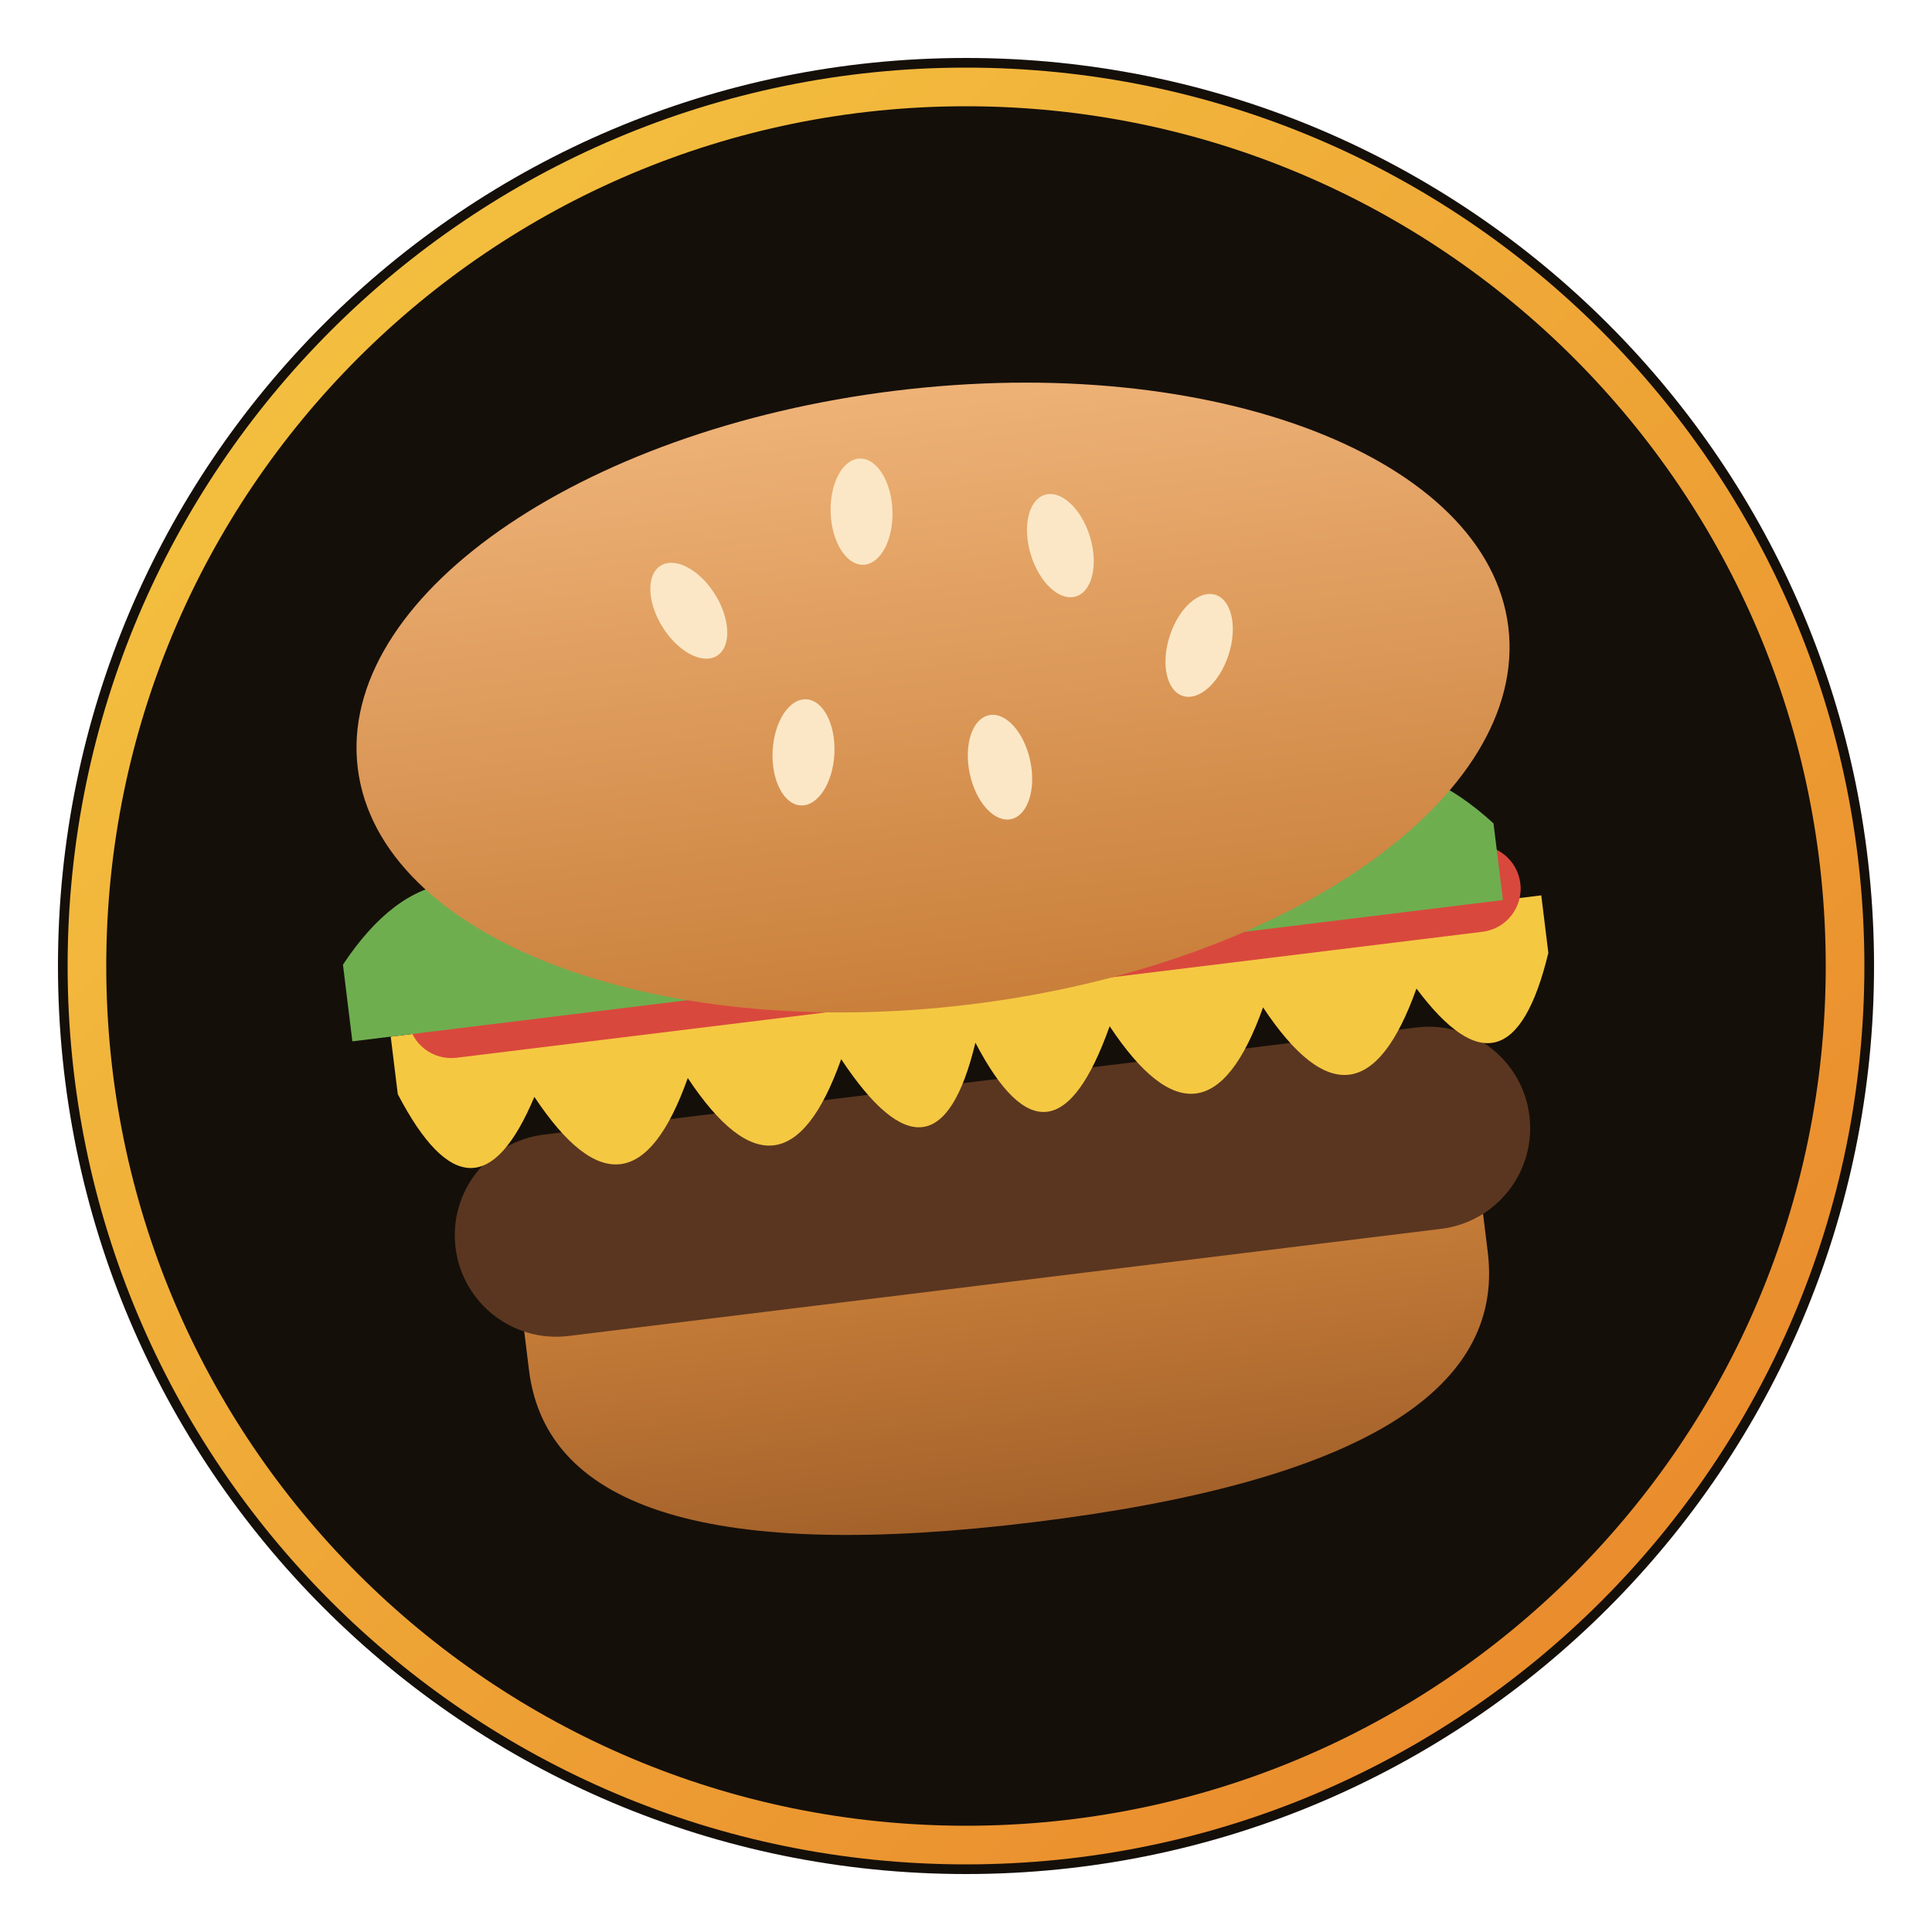
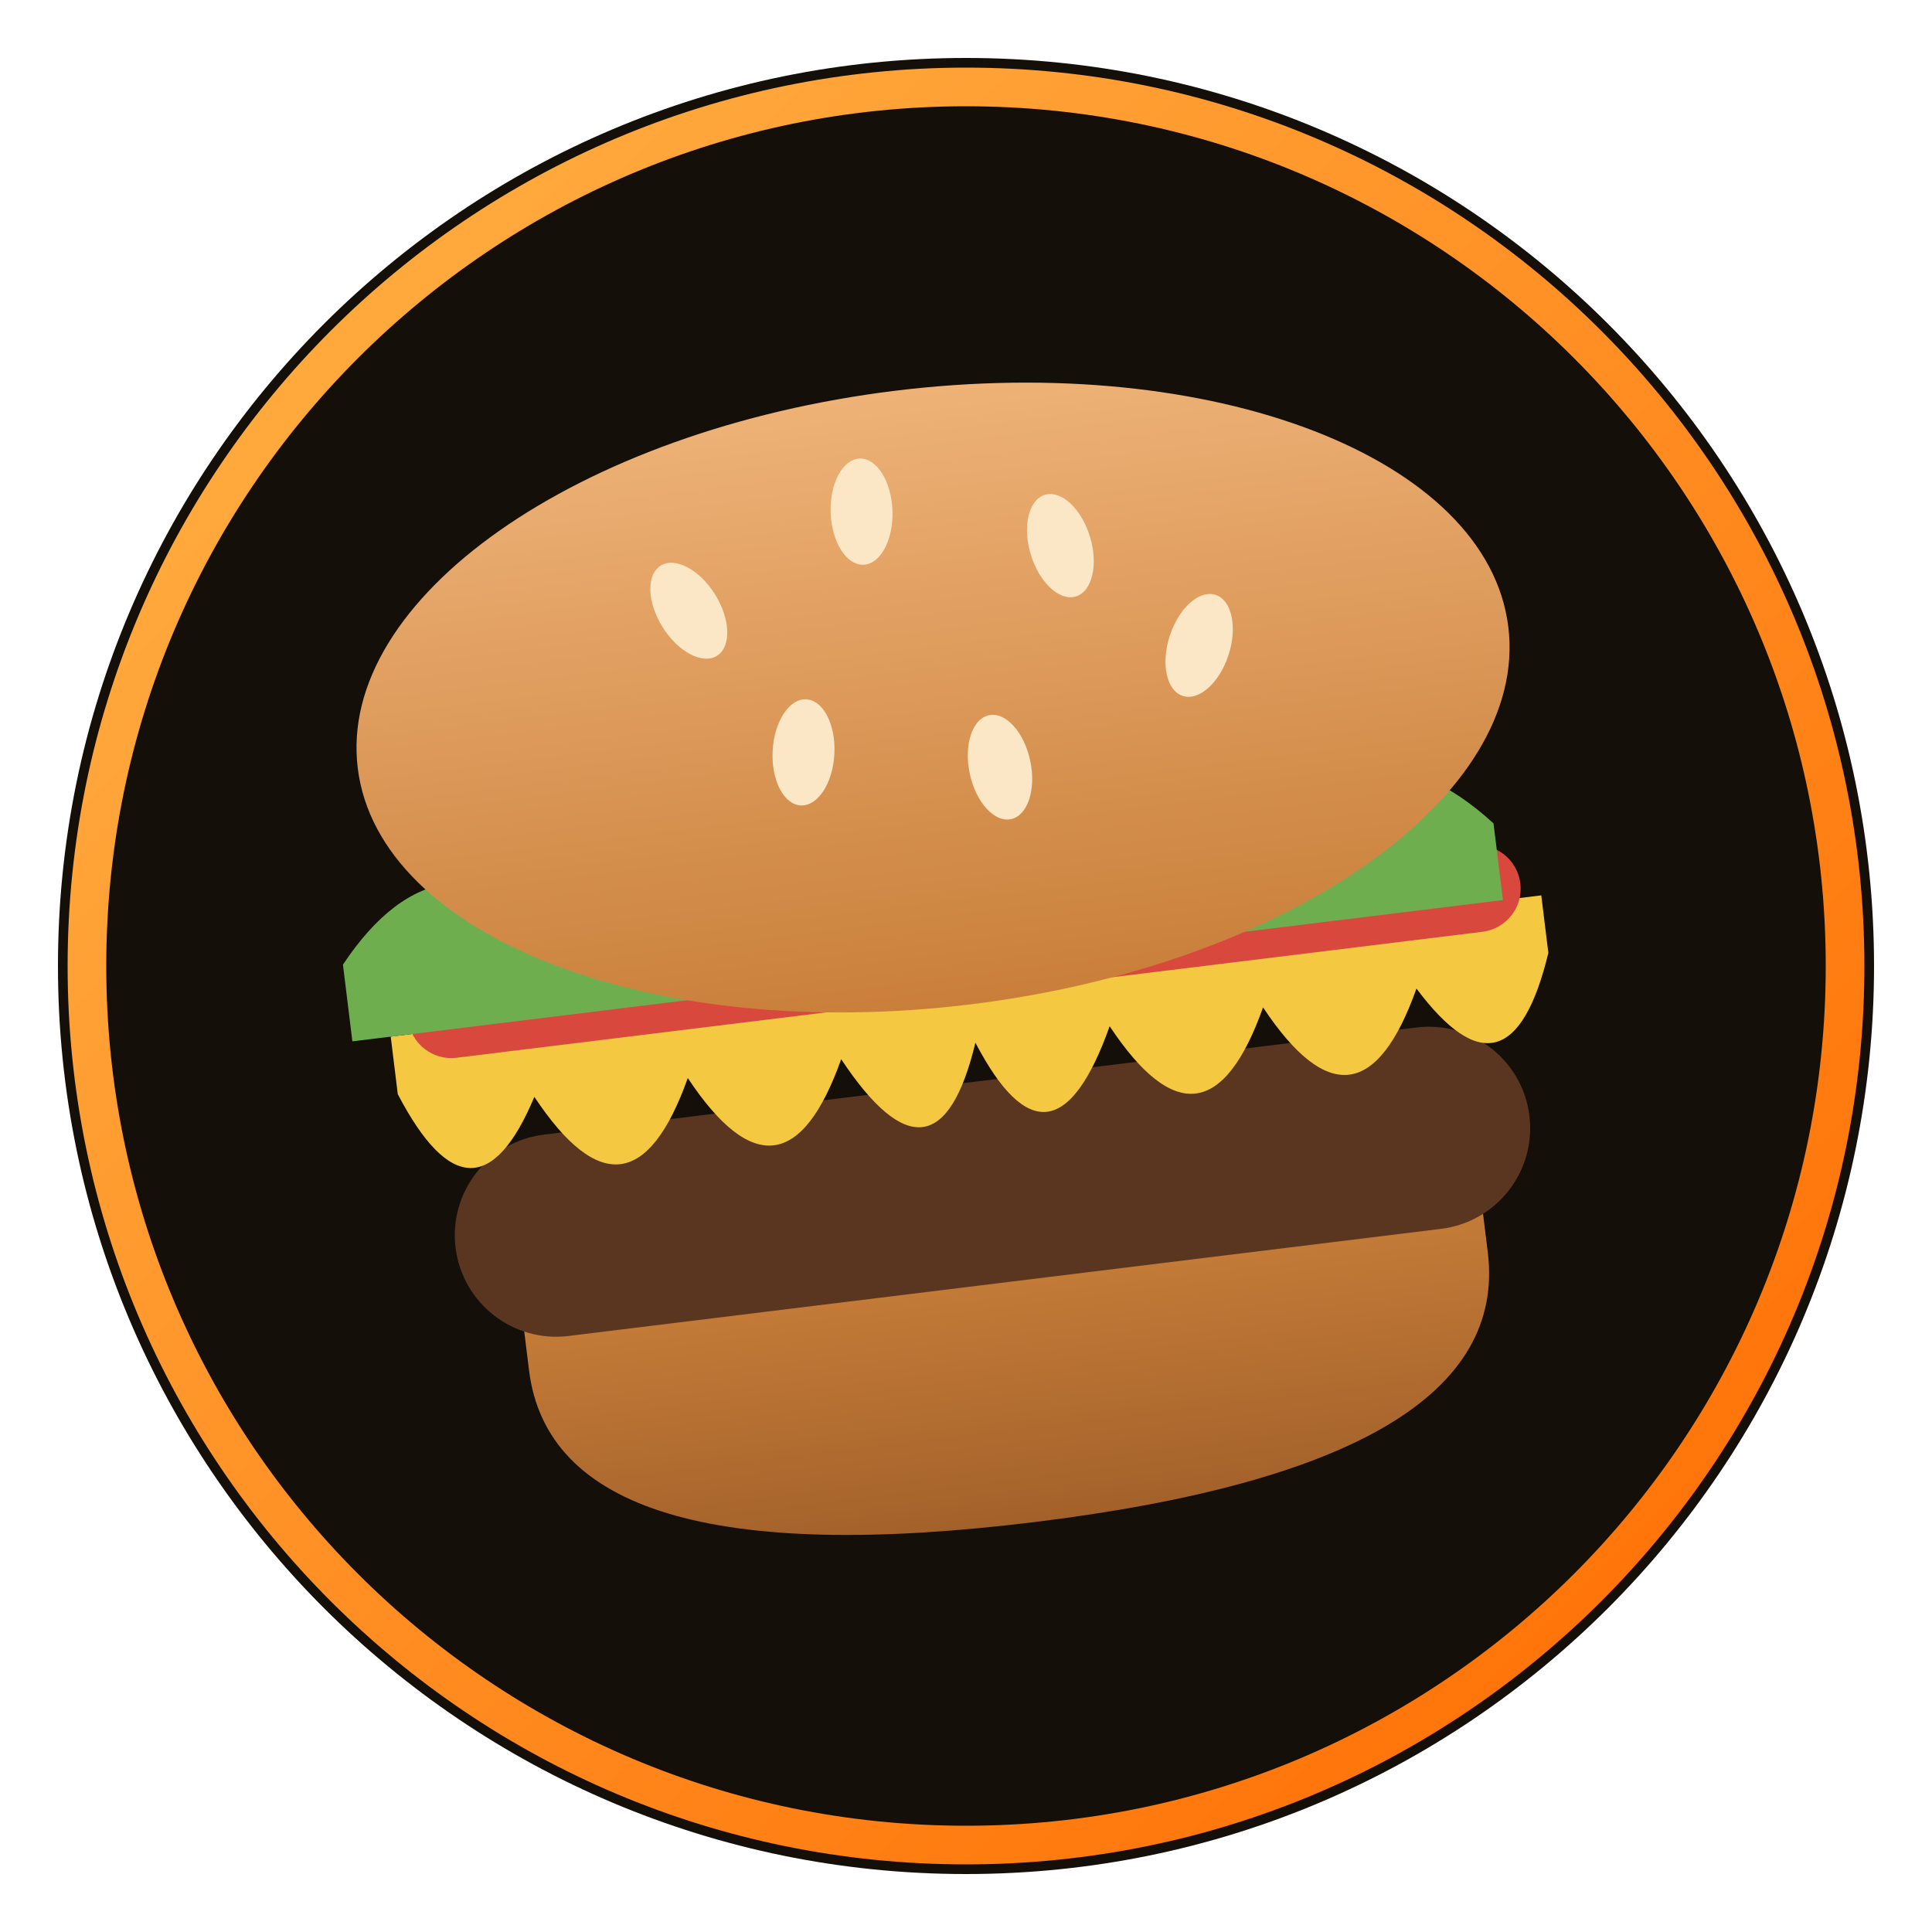
<svg xmlns="http://www.w3.org/2000/svg" viewBox="0 0 200 200">
  <defs>
    <linearGradient id="ringGrad" x1="0%" y1="0%" x2="100%" y2="100%">
-       <stop offset="0%" stop-color="#f5c842" />
-       <stop offset="100%" stop-color="#e8832a" />
+       <stop offset="0%" stop-color="#ffb347" />
+       <stop offset="100%" stop-color="#ff6b00" />
    </linearGradient>
    <linearGradient id="bunGrad" x1="0%" y1="0%" x2="0%" y2="100%">
      <stop offset="0%" stop-color="#eeb277" />
      <stop offset="100%" stop-color="#c97f3a" />
    </linearGradient>
    <linearGradient id="bunBottomGrad" x1="0%" y1="0%" x2="0%" y2="100%">
      <stop offset="0%" stop-color="#c97f3a" />
      <stop offset="100%" stop-color="#a3612a" />
    </linearGradient>
  </defs>
  <circle cx="100" cy="100" r="94" fill="#150f0a" />
  <circle cx="100" cy="100" r="91" fill="none" stroke="url(#ringGrad)" stroke-width="4" />
  <g transform="rotate(-7 100 100)">
    <path d="M50 136 Q50 158 100 158 Q150 158 150 136 L150 128 L50 128 Z" fill="url(#bunBottomGrad)" />
    <rect x="44" y="112" width="112" height="21" rx="10.5" fill="#5a3620" />
    <path d="M40 106       Q46 122 54 108       Q62 124 70 108       Q78 124 86 108       Q94 124 100 108       Q106 124 114 108       Q122 124 130 108       Q138 124 146 108       Q154 122 160 106       L160 100 L40 100 Z" fill="#f5c842" />
    <rect x="42" y="94" width="116" height="9" rx="4.5" fill="#d9483d" />
    <path d="M36 92       Q48 78 60 92       Q72 78 84 92       Q96 78 108 92       Q120 78 132 92       Q144 78 156 92       L156 100 L36 100 Z" fill="#6fae4f" />
    <ellipse cx="100" cy="72" rx="60" ry="32" fill="url(#bunGrad)" />
    <g fill="#fbe7c6">
      <ellipse cx="76" cy="60" rx="3.2" ry="5.5" transform="rotate(-25 76 60)" />
      <ellipse cx="95" cy="52" rx="3.2" ry="5.5" transform="rotate(5 95 52)" />
      <ellipse cx="115" cy="58" rx="3.2" ry="5.5" transform="rotate(-10 115 58)" />
      <ellipse cx="128" cy="70" rx="3.2" ry="5.5" transform="rotate(25 128 70)" />
      <ellipse cx="86" cy="76" rx="3.2" ry="5.5" transform="rotate(10 86 76)" />
      <ellipse cx="106" cy="80" rx="3.2" ry="5.5" transform="rotate(-5 106 80)" />
    </g>
  </g>
</svg>
